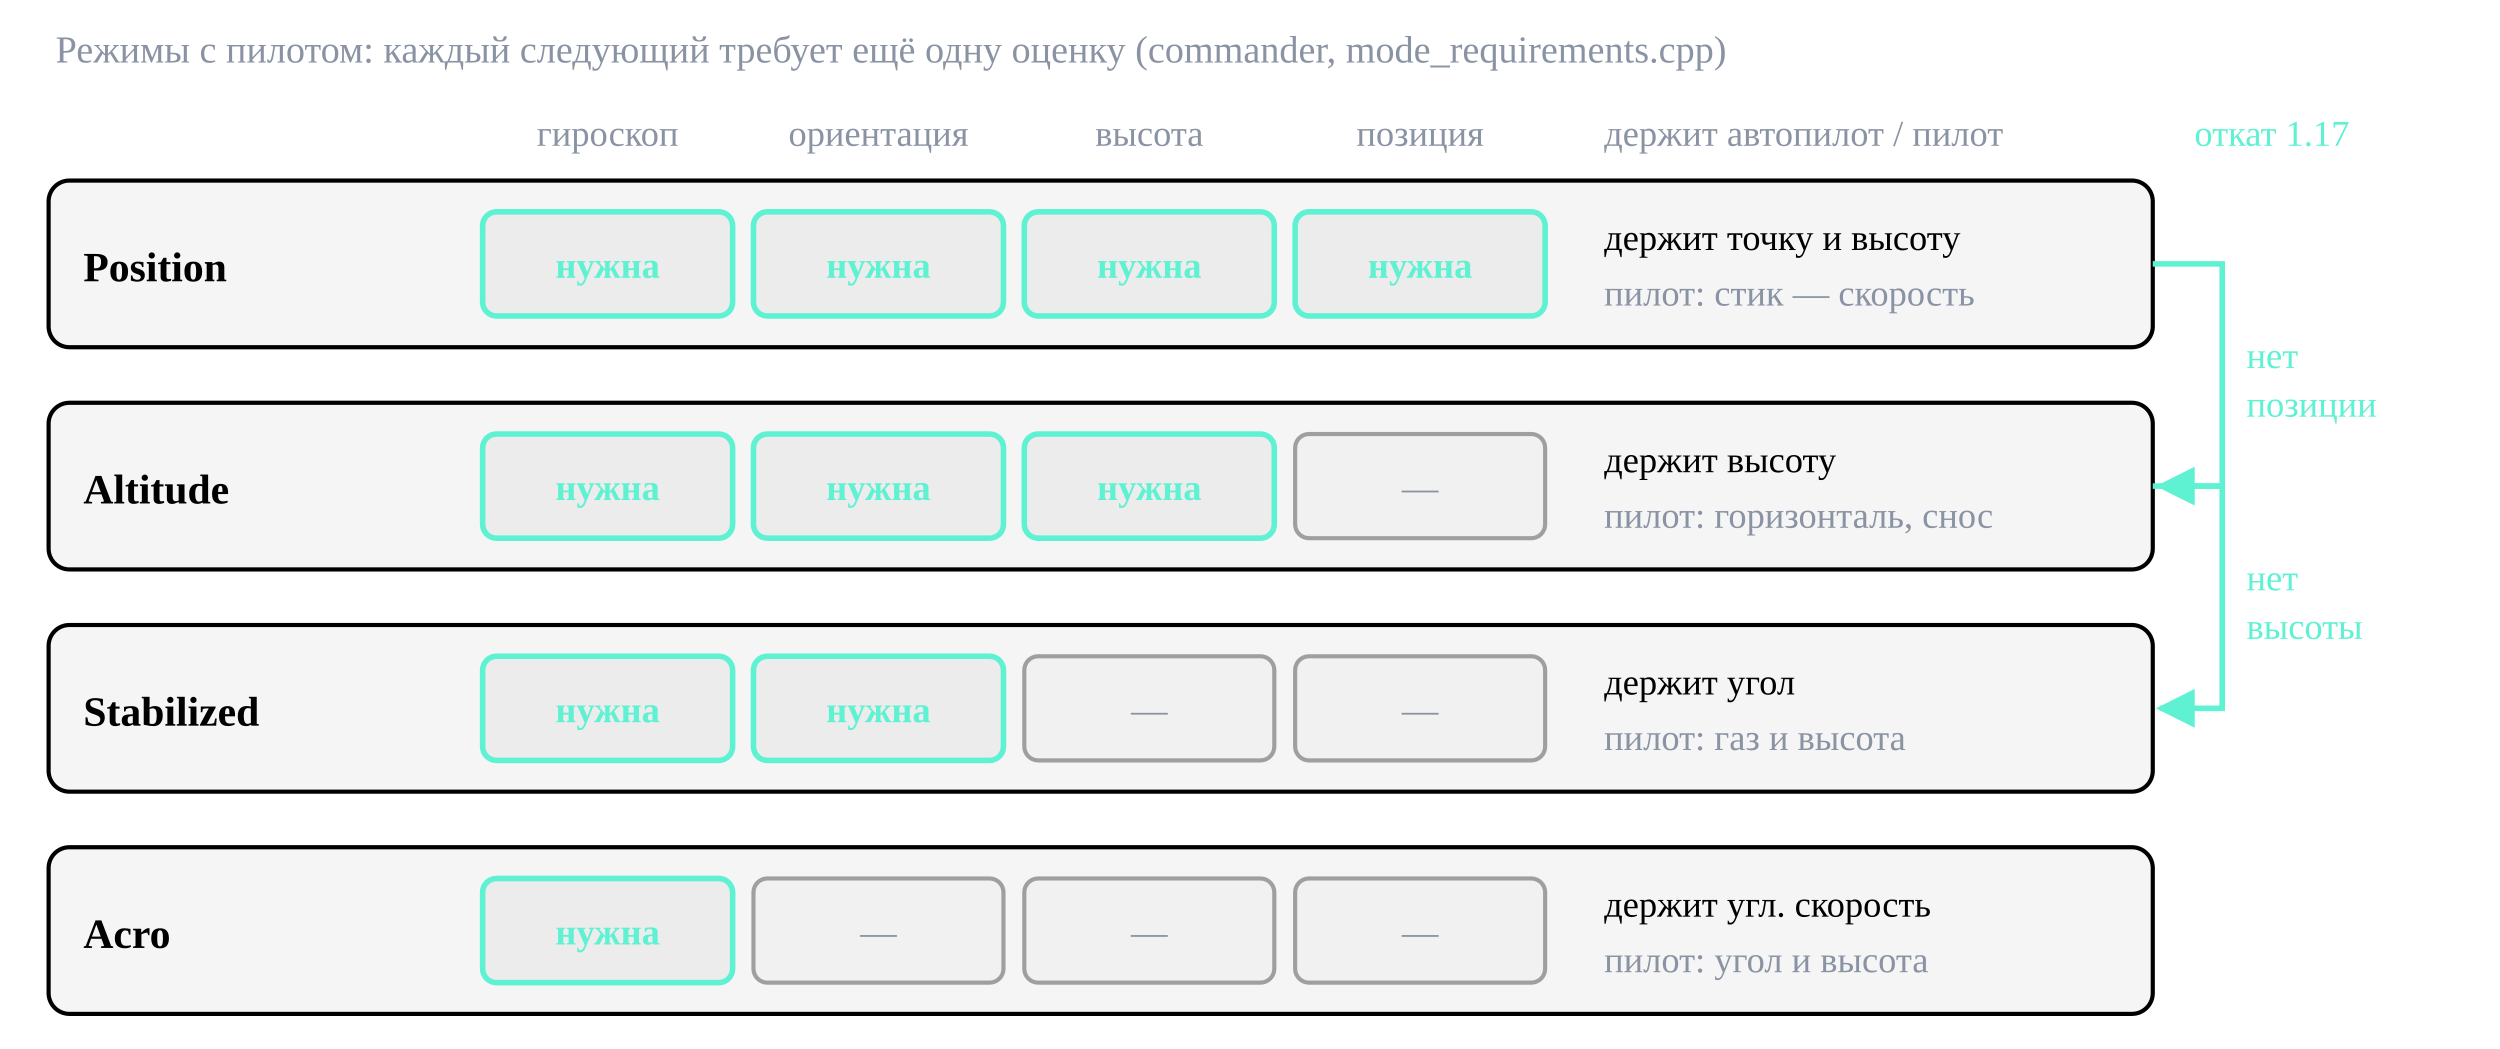
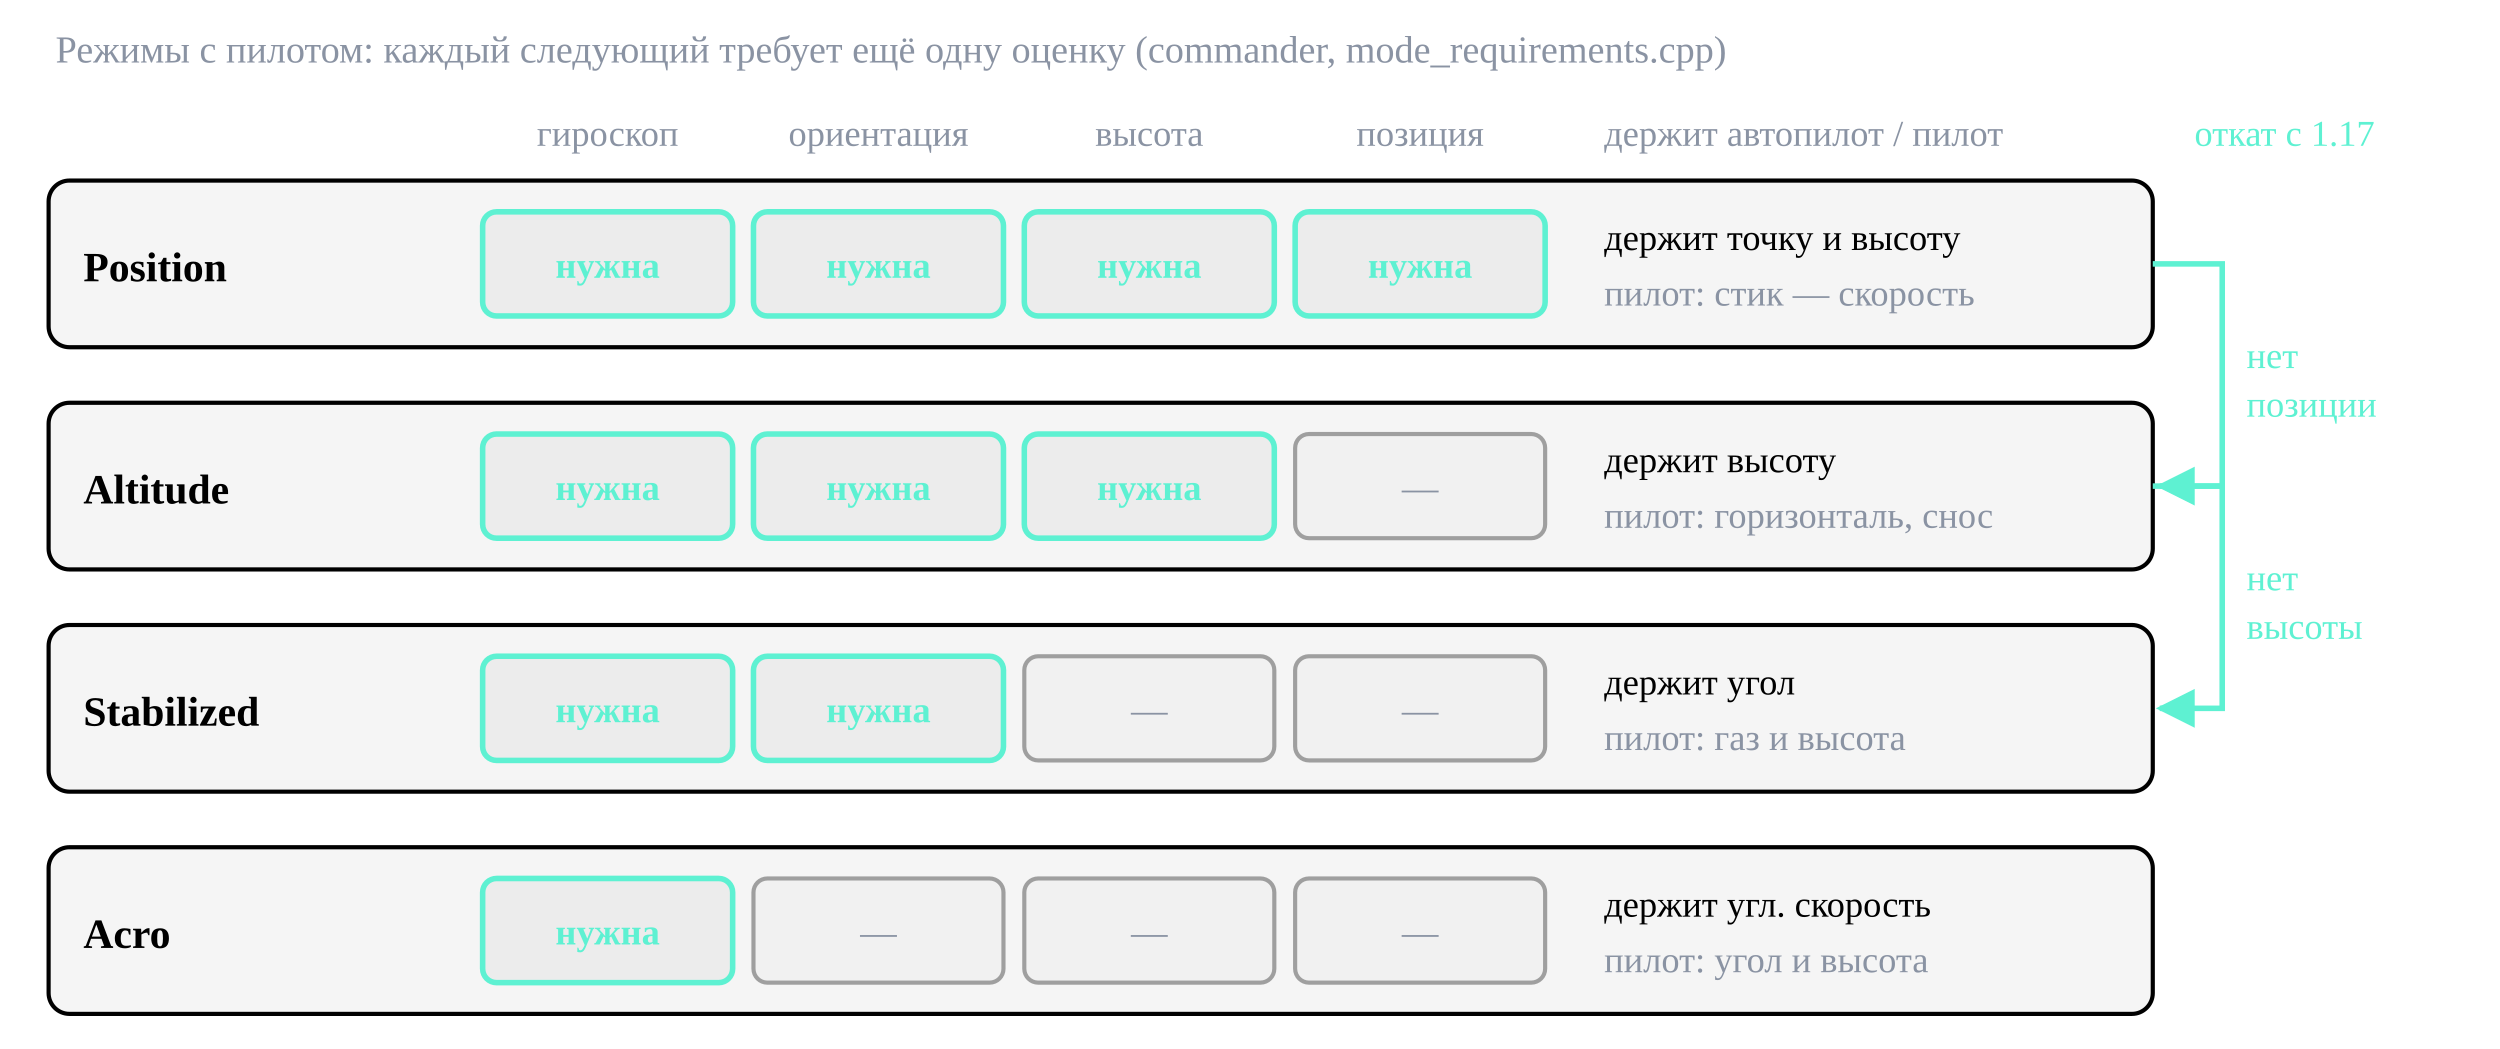
<svg xmlns="http://www.w3.org/2000/svg" viewBox="0 0 720 302" width="100%" role="img" aria-labelledby="t" style="max-width:720px;display:block;margin:0 auto">
  <style>text{font-family: var(--gc-font-mono, ui-monospace, Menlo, monospace); font-size: 12px;fill:currentColor} .m{fill:var(--gc-ink-muted, #8a93a3)} .a{fill:var(--gc-accent-hud, #5ef1d2)} .w{fill:var(--gc-signal-amber, #f0b24c)} .d{fill:var(--gc-signal-red, #e8636b)} .box{fill:var(--gc-surface-200, rgba(128,128,128,0.08));stroke:currentColor;stroke-width:1.2} .boxa{fill:var(--gc-surface-200, rgba(128,128,128,0.08));stroke:var(--gc-accent-hud, #5ef1d2);stroke-width:1.6} .ln{stroke:currentColor;stroke-width:1.2;fill:none} .lna{stroke:var(--gc-accent-hud, #5ef1d2);stroke-width:1.6;fill:none} .lnm{stroke:var(--gc-ink-muted, #8a93a3);stroke-width:1;fill:none;stroke-dasharray:4 3} .t{font-size:11px} .b{font-weight:600}</style>
  <defs>
    <marker id="ar" viewBox="0 0 10 10" refX="9" refY="5" markerWidth="7" markerHeight="7" orient="auto-start-reverse">
      <path d="M0 0L10 5L0 10z" fill="currentColor" />
    </marker>
    <marker id="ara" viewBox="0 0 10 10" refX="9" refY="5" markerWidth="7" markerHeight="7" orient="auto-start-reverse">
      <path d="M0 0L10 5L0 10z" fill="var(--gc-accent-hud, #5ef1d2)" />
    </marker>
  </defs>
  <text x="16" y="18" text-anchor="start" class="m t">Режимы с пилотом: каждый следующий требует ещё одну оценку (commander, mode_requirements.cpp)</text>
  <text x="175.0" y="42" text-anchor="middle" class="m t" style="font-size:10.5px">гироскоп</text>
  <text x="253.0" y="42" text-anchor="middle" class="m t" style="font-size:10.5px">ориентация</text>
  <text x="331.0" y="42" text-anchor="middle" class="m t" style="font-size:10.5px">высота</text>
  <text x="409.0" y="42" text-anchor="middle" class="m t" style="font-size:10.5px">позиция</text>
  <text x="462" y="42" text-anchor="start" class="m t" style="font-size:10.5px">держит автопилот / пилот</text>
  <rect class="box" x="14.0" y="52.0" width="606.0" height="48.0" rx="6" />
  <text x="24" y="81" text-anchor="start" class="b" style="font-size:12px">Position</text>
  <rect class="boxa" x="139.0" y="61.0" width="72.0" height="30.0" rx="4" />
  <text x="175.0" y="80.0" text-anchor="middle" class="a t b" style="font-size:10.5px">нужна</text>
  <rect class="boxa" x="217.0" y="61.0" width="72.0" height="30.0" rx="4" />
  <text x="253.0" y="80.0" text-anchor="middle" class="a t b" style="font-size:10.5px">нужна</text>
  <rect class="boxa" x="295.0" y="61.0" width="72.0" height="30.0" rx="4" />
  <text x="331.0" y="80.0" text-anchor="middle" class="a t b" style="font-size:10.5px">нужна</text>
  <rect class="boxa" x="373.0" y="61.0" width="72.0" height="30.0" rx="4" />
  <text x="409.0" y="80.0" text-anchor="middle" class="a t b" style="font-size:10.5px">нужна</text>
  <text x="462" y="72" text-anchor="start" style="font-size:10.5px">держит точку и высоту</text>
  <text x="462" y="88" text-anchor="start" class="m t" style="font-size:10.5px">пилот: стик — скорость</text>
  <rect class="box" x="14.0" y="116.0" width="606.0" height="48.0" rx="6" />
  <text x="24" y="145" text-anchor="start" class="b" style="font-size:12px">Altitude</text>
  <rect class="boxa" x="139.0" y="125.0" width="72.0" height="30.0" rx="4" />
  <text x="175.0" y="144.0" text-anchor="middle" class="a t b" style="font-size:10.5px">нужна</text>
  <rect class="boxa" x="217.0" y="125.0" width="72.0" height="30.0" rx="4" />
  <text x="253.0" y="144.0" text-anchor="middle" class="a t b" style="font-size:10.5px">нужна</text>
  <rect class="boxa" x="295.0" y="125.0" width="72.0" height="30.0" rx="4" />
  <text x="331.0" y="144.0" text-anchor="middle" class="a t b" style="font-size:10.5px">нужна</text>
  <rect class="box" x="373.0" y="125.0" width="72.0" height="30.0" rx="4" style="opacity:0.35" />
  <text x="409.0" y="144.0" text-anchor="middle" class="m t" style="font-size:10.5px">—</text>
  <text x="462" y="136" text-anchor="start" style="font-size:10.5px">держит высоту</text>
  <text x="462" y="152" text-anchor="start" class="m t" style="font-size:10.5px">пилот: горизонталь, снос</text>
  <rect class="box" x="14.0" y="180.0" width="606.0" height="48.0" rx="6" />
  <text x="24" y="209" text-anchor="start" class="b" style="font-size:12px">Stabilized</text>
  <rect class="boxa" x="139.0" y="189.0" width="72.0" height="30.0" rx="4" />
  <text x="175.0" y="208.0" text-anchor="middle" class="a t b" style="font-size:10.5px">нужна</text>
  <rect class="boxa" x="217.0" y="189.0" width="72.0" height="30.0" rx="4" />
  <text x="253.0" y="208.0" text-anchor="middle" class="a t b" style="font-size:10.5px">нужна</text>
  <rect class="box" x="295.0" y="189.0" width="72.0" height="30.0" rx="4" style="opacity:0.35" />
  <text x="331.0" y="208.0" text-anchor="middle" class="m t" style="font-size:10.5px">—</text>
  <rect class="box" x="373.0" y="189.0" width="72.0" height="30.0" rx="4" style="opacity:0.35" />
  <text x="409.0" y="208.0" text-anchor="middle" class="m t" style="font-size:10.5px">—</text>
  <text x="462" y="200" text-anchor="start" style="font-size:10.5px">держит угол</text>
  <text x="462" y="216" text-anchor="start" class="m t" style="font-size:10.5px">пилот: газ и высота</text>
  <rect class="box" x="14.0" y="244.0" width="606.0" height="48.0" rx="6" />
  <text x="24" y="273" text-anchor="start" class="b" style="font-size:12px">Acro</text>
  <rect class="boxa" x="139.0" y="253.0" width="72.0" height="30.0" rx="4" />
  <text x="175.0" y="272.0" text-anchor="middle" class="a t b" style="font-size:10.5px">нужна</text>
  <rect class="box" x="217.0" y="253.0" width="72.0" height="30.0" rx="4" style="opacity:0.35" />
  <text x="253.0" y="272.0" text-anchor="middle" class="m t" style="font-size:10.5px">—</text>
  <rect class="box" x="295.0" y="253.0" width="72.0" height="30.0" rx="4" style="opacity:0.35" />
  <text x="331.0" y="272.0" text-anchor="middle" class="m t" style="font-size:10.5px">—</text>
  <rect class="box" x="373.0" y="253.0" width="72.0" height="30.0" rx="4" style="opacity:0.35" />
  <text x="409.0" y="272.0" text-anchor="middle" class="m t" style="font-size:10.5px">—</text>
  <text x="462" y="264" text-anchor="start" style="font-size:10.5px">держит угл. скорость</text>
  <text x="462" y="280" text-anchor="start" class="m t" style="font-size:10.5px">пилот: угол и высота</text>
  <path class="lna" d="M620 76.0 L640 76.0 L640 140.0 L622 140.0" marker-end="url(#ara)" />
  <text x="647" y="106.0" text-anchor="start" class="a t" style="font-size:10.5px">нет</text>
  <text x="647" y="120.0" text-anchor="start" class="a t" style="font-size:10.5px">позиции</text>
  <path class="lna" d="M620 140.0 L640 140.0 L640 204.0 L622 204.0" marker-end="url(#ara)" />
  <text x="647" y="170.0" text-anchor="start" class="a t" style="font-size:10.5px">нет</text>
  <text x="647" y="184.0" text-anchor="start" class="a t" style="font-size:10.5px">высоты</text>
-   <text x="632" y="42" text-anchor="start" class="a t" style="font-size:10.5px">откат 1.17</text>
+   <text x="632" y="42" text-anchor="start" class="a t" style="font-size:10.5px">откат с 1.17</text>
</svg>
